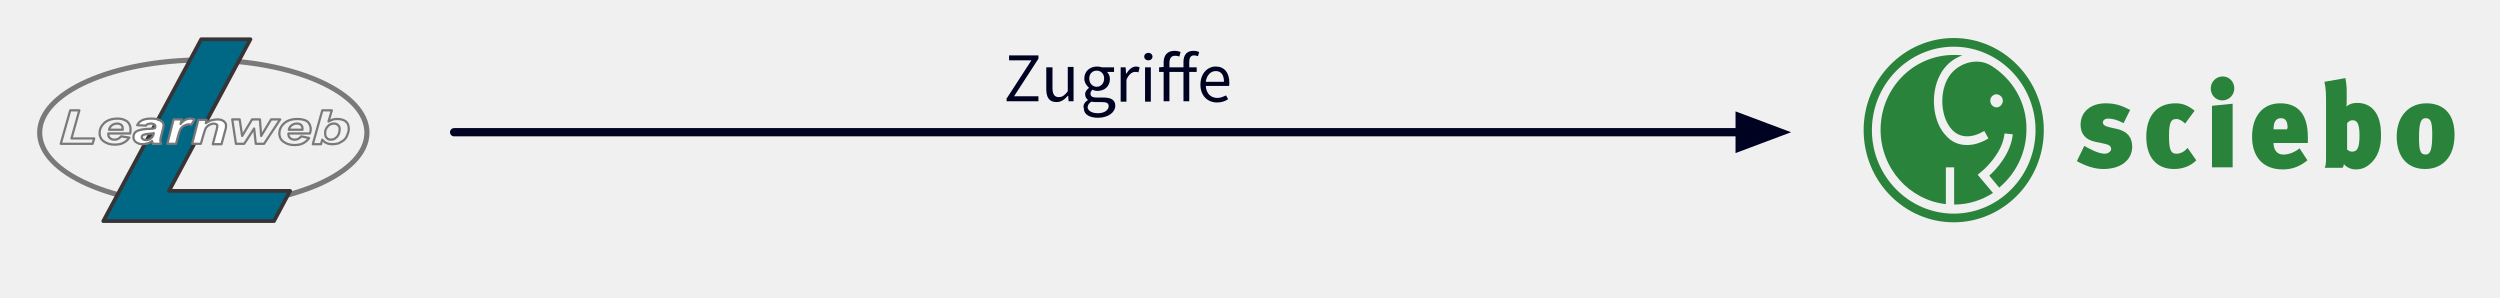
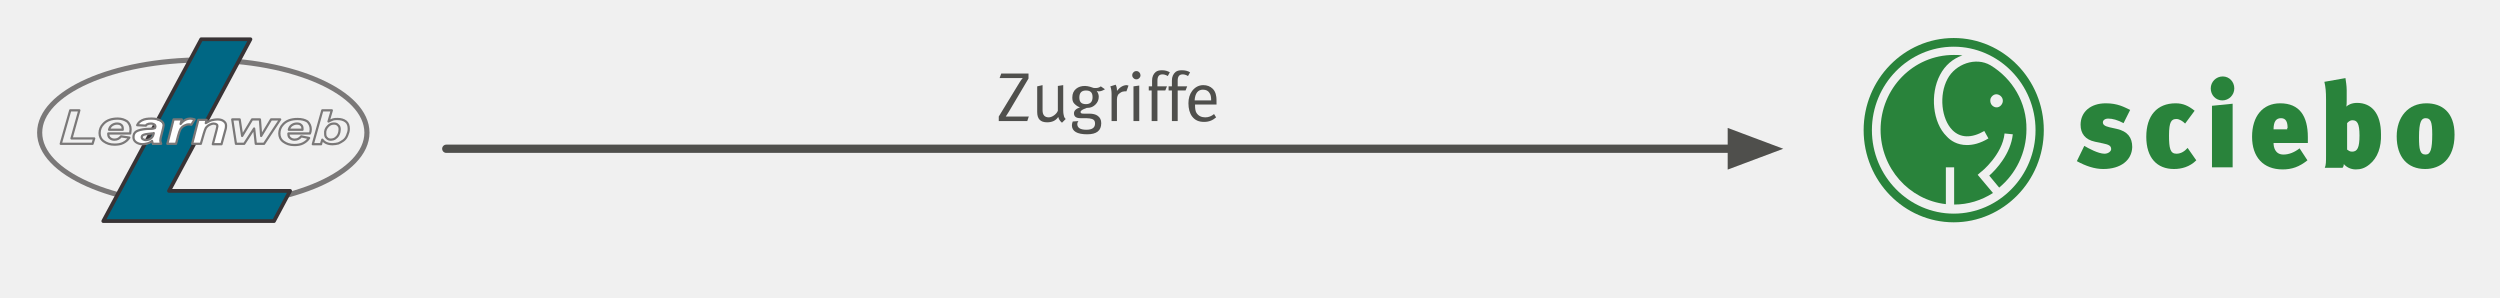
<svg xmlns="http://www.w3.org/2000/svg" xmlns:xlink="http://www.w3.org/1999/xlink" version="1.1" id="Ebene_1" x="0px" y="0px" viewBox="0 0 605 72" style="enable-background:new 0 0 605 72;" xml:space="preserve">
  <style type="text/css">
- 	.st0{fill:#000222;}
- 	.st1{fill:none;stroke:#000222;stroke-width:2;stroke-linecap:round;stroke-linejoin:round;stroke-miterlimit:10;}
- 	.st2{fill:none;stroke:#000222;stroke-width:2;stroke-miterlimit:10;}
- 	.st3{clip-path:url(#SVGID_2_);}
- 	.st4{clip-path:url(#SVGID_4_);fill:none;stroke:#7A7878;stroke-width:1.242;stroke-linejoin:round;stroke-miterlimit:10;}
- 	.st5{clip-path:url(#SVGID_6_);}
- 	.st6{clip-path:url(#SVGID_8_);fill:#006784;}
- 	.st7{clip-path:url(#SVGID_10_);}
- 	.st8{clip-path:url(#SVGID_12_);fill:none;stroke:#383335;stroke-width:0.916;stroke-linejoin:round;stroke-miterlimit:10;}
- 	.st9{clip-path:url(#SVGID_12_);fill:#FFFFFF;}
- 	.st10{clip-path:url(#SVGID_14_);}
- 	.st11{clip-path:url(#SVGID_16_);fill:none;stroke:#7A7878;stroke-width:0.544;stroke-linejoin:round;stroke-miterlimit:10;}
- 	.st12{clip-path:url(#SVGID_18_);}
- 	.st13{clip-path:url(#SVGID_20_);fill:none;stroke:#7A7878;stroke-width:0.544;stroke-linejoin:round;stroke-miterlimit:10;}
- 	.st14{clip-path:url(#SVGID_22_);}
- 	.st15{clip-path:url(#SVGID_24_);fill:none;stroke:#7A7878;stroke-width:0.544;stroke-linejoin:round;stroke-miterlimit:10;}
- 	.st16{clip-path:url(#SVGID_26_);}
- 	.st17{clip-path:url(#SVGID_28_);fill:none;stroke:#7A7878;stroke-width:0.544;stroke-linejoin:round;stroke-miterlimit:10;}
- 	.st18{clip-path:url(#SVGID_30_);}
- 	.st19{clip-path:url(#SVGID_32_);}
- 	.st20{clip-path:url(#SVGID_34_);fill:#29833B;}
+ 	
+ 		.st0{clip-path:url(#SVGID_2_);fill:none;stroke:#4F4F4C;stroke-width:2;stroke-linecap:round;stroke-linejoin:round;stroke-miterlimit:10;}
+ 	.st1{clip-path:url(#SVGID_2_);fill:#4F4F4C;}
+ 	.st2{clip-path:url(#SVGID_2_);fill:none;stroke:#4F4F4C;stroke-width:2;stroke-miterlimit:10;}
+ 	.st3{clip-path:url(#SVGID_4_);}
+ 	.st4{clip-path:url(#SVGID_6_);fill:none;stroke:#7A7878;stroke-width:1.242;stroke-linejoin:round;stroke-miterlimit:10;}
+ 	.st5{clip-path:url(#SVGID_8_);}
+ 	.st6{clip-path:url(#SVGID_10_);fill:#006784;}
+ 	.st7{clip-path:url(#SVGID_12_);}
+ 	.st8{clip-path:url(#SVGID_14_);fill:none;stroke:#383335;stroke-width:0.916;stroke-linejoin:round;stroke-miterlimit:10;}
+ 	.st9{clip-path:url(#SVGID_14_);fill:#FFFFFF;}
+ 	.st10{clip-path:url(#SVGID_16_);}
+ 	.st11{clip-path:url(#SVGID_18_);fill:none;stroke:#7A7878;stroke-width:0.544;stroke-linejoin:round;stroke-miterlimit:10;}
+ 	.st12{clip-path:url(#SVGID_20_);}
+ 	.st13{clip-path:url(#SVGID_22_);fill:none;stroke:#7A7878;stroke-width:0.544;stroke-linejoin:round;stroke-miterlimit:10;}
+ 	.st14{clip-path:url(#SVGID_24_);}
+ 	.st15{clip-path:url(#SVGID_26_);fill:none;stroke:#7A7878;stroke-width:0.544;stroke-linejoin:round;stroke-miterlimit:10;}
+ 	.st16{clip-path:url(#SVGID_28_);}
+ 	.st17{clip-path:url(#SVGID_30_);fill:none;stroke:#7A7878;stroke-width:0.544;stroke-linejoin:round;stroke-miterlimit:10;}
+ 	.st18{clip-path:url(#SVGID_32_);}
+ 	.st19{clip-path:url(#SVGID_34_);fill:#29833B;}
+ 	.st20{clip-path:url(#SVGID_36_);}
+ 	.st21{fill:#4F4F4C;}
</style>
-   <g id="text">
-     <path class="st0" d="M243.7,23.7l5.9-9.1h-5.4v-1.2h7.1v0.8l-5.9,9.1h5.9v1.2h-7.7V23.7z" />
-     <path class="st0" d="M253.3,16.3h1.4v5c0,1.5,0.5,2.2,1.5,2.2c0.9,0,1.4-0.4,2.2-1.4v-5.9h1.4v8.3h-1.2l-0.1-1.3h-0.1   c-0.8,0.9-1.6,1.5-2.7,1.5c-1.8,0-2.5-1.1-2.5-3.2V16.3z" />
-     <path class="st0" d="M263.3,24.2L263.3,24.2c-0.4-0.3-0.7-0.8-0.7-1.4c0-0.7,0.5-1.2,0.9-1.5v-0.1c-0.5-0.4-1.1-1.2-1.1-2.2   c0-1.8,1.4-2.9,3.1-2.9c0.5,0,0.9,0.1,1.2,0.2h2.9v1.1h-1.7c0.4,0.4,0.7,1,0.7,1.7c0,1.8-1.3,2.9-3,2.9c-0.4,0-0.9-0.1-1.2-0.3   c-0.3,0.3-0.5,0.5-0.5,1c0,0.5,0.3,0.9,1.5,0.9h1.6c1.9,0,2.9,0.6,2.9,2c0,1.5-1.6,2.9-4.2,2.9c-2,0-3.4-0.8-3.4-2.2   C262,25.4,262.5,24.7,263.3,24.2z M265.7,27.4c1.6,0,2.6-0.8,2.6-1.7c0-0.8-0.6-1-1.7-1h-1.4c-0.3,0-0.7,0-1.1-0.1   c-0.6,0.4-0.9,0.9-0.9,1.4C263.3,26.8,264.2,27.4,265.7,27.4z M267.2,19c0-1.2-0.8-1.9-1.8-1.9s-1.8,0.7-1.8,1.9s0.8,2,1.8,2   C266.4,21,267.2,20.2,267.2,19z" />
-     <path class="st0" d="M271.2,16.3h1.2l0.1,1.5h0.1c0.6-1,1.4-1.7,2.3-1.7c0.4,0,0.6,0.1,0.9,0.2l-0.3,1.2c-0.3-0.1-0.5-0.1-0.8-0.1   c-0.7,0-1.5,0.5-2.1,1.9v5.3h-1.4V16.3z" />
-     <path class="st0" d="M276.9,13.7c0-0.5,0.4-0.9,1-0.9s1,0.4,1,0.9c0,0.5-0.4,0.9-1,0.9S276.9,14.2,276.9,13.7z M277.1,16.3h1.4v8.3   h-1.4V16.3z" />
-     <path class="st0" d="M289.9,13.6c-0.3-0.1-0.6-0.2-0.9-0.2c-0.8,0-1.2,0.5-1.2,1.6v1.3h1.8v1.1h-1.8v7.1h-1.4v-7.1H283v7.1h-1.4   v-7.1h-1.1v-1.1l1.1-0.1v-1.1c0-1.7,0.9-2.8,2.6-2.8c0.5,0,1.1,0.1,1.5,0.3l-0.3,1.1c-0.4-0.2-0.7-0.2-1.1-0.2   c-0.8,0-1.3,0.6-1.3,1.7v1.1h3.4v-1.3c0-1.7,0.8-2.7,2.4-2.7c0.5,0,1,0.1,1.4,0.3L289.9,13.6z" />
-     <path class="st0" d="M294.2,16.1c2.1,0,3.3,1.5,3.3,3.9c0,0.3,0,0.6-0.1,0.8h-5.6c0.1,1.8,1.2,2.9,2.8,2.9c0.8,0,1.4-0.3,2.1-0.6   l0.5,0.9c-0.7,0.5-1.6,0.8-2.7,0.8c-2.2,0-4-1.6-4-4.3C290.5,17.7,292.3,16.1,294.2,16.1z M296.2,19.8c0-1.7-0.7-2.6-2-2.6   c-1.2,0-2.2,1-2.4,2.6H296.2z" />
-   </g>
-   <g id="pfeil">
-     <line class="st1" x1="109.9" y1="32" x2="421" y2="32" />
-     <polygon class="st0" points="430.6,32 421,28.4 421,35.6  " />
-     <polygon class="st2" points="430.6,32 421,28.4 421,35.6  " />
-   </g>
-   <g id="learnweb">
-     <g>
-       <defs>
-         <rect id="SVGID_1_" x="9" y="9" width="80.4" height="45" />
-       </defs>
-       <clipPath id="SVGID_2_">
-         <use xlink:href="#SVGID_1_" style="overflow:visible;" />
-       </clipPath>
-       <g class="st3">
-         <defs>
-           <rect id="SVGID_3_" x="9" y="9" width="80.4" height="45" />
-         </defs>
-         <clipPath id="SVGID_4_">
-           <use xlink:href="#SVGID_3_" style="overflow:visible;" />
-         </clipPath>
-         <ellipse class="st4" cx="49.2" cy="32.1" rx="39.6" ry="17.6" />
-       </g>
-     </g>
-     <g>
+   <g>
+     <defs>
+       <rect id="SVGID_1_" width="605" height="72" />
+     </defs>
+     <clipPath id="SVGID_2_">
+       <use xlink:href="#SVGID_1_" style="overflow:visible;" />
+     </clipPath>
+     <line class="st0" x1="108" y1="36" x2="419.1" y2="36" />
+     <polygon class="st1" points="428.7,36 419.1,32.4 419.1,39.6  " />
+     <polygon class="st2" points="428.7,36 419.1,32.4 419.1,39.6  " />
+   </g>
+   <g>
+     <defs>
+       <rect id="SVGID_3_" x="9" y="9" width="80.4" height="45" />
+     </defs>
+     <clipPath id="SVGID_4_">
+       <use xlink:href="#SVGID_3_" style="overflow:visible;" />
+     </clipPath>
+     <g class="st3">
      <defs>
        <rect id="SVGID_5_" x="9" y="9" width="80.4" height="45" />
      </defs>
      <clipPath id="SVGID_6_">
        <use xlink:href="#SVGID_5_" style="overflow:visible;" />
      </clipPath>
-       <g class="st5">
-         <defs>
-           <rect id="SVGID_7_" x="9" y="9" width="80.4" height="45" />
-         </defs>
-         <clipPath id="SVGID_8_">
-           <use xlink:href="#SVGID_7_" style="overflow:visible;" />
-         </clipPath>
-         <polygon class="st6" points="25.1,53.5 48.7,9.5 60.6,9.5 40.9,46.2 70.2,46.2 66.3,53.5    " />
-       </g>
-     </g>
-     <g>
+       <ellipse class="st4" cx="49.2" cy="32.1" rx="39.6" ry="17.6" />
+     </g>
+   </g>
+   <g>
+     <defs>
+       <rect id="SVGID_7_" x="9" y="9" width="80.4" height="45" />
+     </defs>
+     <clipPath id="SVGID_8_">
+       <use xlink:href="#SVGID_7_" style="overflow:visible;" />
+     </clipPath>
+     <g class="st5">
      <defs>
        <rect id="SVGID_9_" x="9" y="9" width="80.4" height="45" />
      </defs>
      <clipPath id="SVGID_10_">
        <use xlink:href="#SVGID_9_" style="overflow:visible;" />
      </clipPath>
-       <g class="st7">
-         <defs>
-           <rect id="SVGID_11_" x="9" y="9" width="80.4" height="45" />
-         </defs>
-         <clipPath id="SVGID_12_">
-           <use xlink:href="#SVGID_11_" style="overflow:visible;" />
-         </clipPath>
-         <polygon class="st8" points="66.3,53.5 70.2,46.2 40.9,46.2 60.6,9.5 48.7,9.5 25,53.5    " />
-         <path class="st9" d="M37.2,32.1c-0.1,0-0.3,0.1-0.5,0.1c-1.1,0.1-1.8,0.2-2.1,0.4c-0.2,0.1-0.3,0.3-0.3,0.5     c0,0.2,0.1,0.3,0.3,0.5c0.2,0.1,0.4,0.2,0.7,0.2c0.3,0,0.6-0.1,0.9-0.2c0.3-0.1,0.5-0.3,0.6-0.5c0.1-0.2,0.3-0.5,0.4-0.9     L37.2,32.1z M35.2,30.6l-2.1-0.1c0.2-0.5,0.6-0.9,1.2-1.2c0.6-0.3,1.4-0.4,2.3-0.4c1,0,1.7,0.2,2.2,0.5c0.5,0.3,0.7,0.7,0.7,1.1     c0,0.2,0,0.4-0.1,0.6c0,0.2-0.2,0.7-0.4,1.6c-0.2,0.7-0.3,1.2-0.3,1.5c0,0.3,0.1,0.5,0.2,0.8h-2c-0.1-0.2-0.1-0.4-0.2-0.7     c-0.3,0.3-0.7,0.5-1.1,0.6c-0.4,0.1-0.8,0.2-1.2,0.2c-0.6,0-1.2-0.2-1.6-0.5c-0.4-0.3-0.6-0.7-0.6-1.2c0-0.6,0.2-1,0.7-1.4     c0.5-0.3,1.3-0.5,2.5-0.6c1-0.1,1.7-0.1,2-0.2c0.1-0.2,0.1-0.4,0.1-0.5c0-0.2-0.1-0.3-0.3-0.4c-0.2-0.1-0.5-0.2-0.8-0.2     c-0.4,0-0.7,0.1-0.9,0.2C35.4,30.2,35.3,30.4,35.2,30.6" />
-         <path class="st9" d="M42.1,28.9h2L43.8,30c0.7-0.9,1.5-1.3,2.4-1.3c0.3,0,0.6,0.1,1,0.2l-0.8,1.3c-0.2-0.1-0.4-0.1-0.6-0.1     c-0.4,0-0.7,0.1-1.1,0.3c-0.4,0.2-0.7,0.5-0.9,0.8c-0.2,0.4-0.4,0.9-0.6,1.7l-0.5,1.9h-2.1L42.1,28.9z" />
-         <path class="st9" d="M48.1,28.9h2l-0.2,0.8c0.5-0.3,1-0.6,1.4-0.7c0.4-0.1,0.9-0.2,1.4-0.2c0.6,0,1.1,0.1,1.5,0.4     c0.4,0.3,0.6,0.7,0.6,1.1c0,0.2-0.1,0.6-0.2,1.2l-0.9,3.4h-2.1l0.9-3.4c0.1-0.5,0.2-0.8,0.2-0.9c0-0.2-0.1-0.4-0.2-0.5     c-0.2-0.1-0.4-0.2-0.7-0.2c-0.3,0-0.7,0.1-1,0.3c-0.4,0.2-0.7,0.5-0.9,0.8c-0.2,0.2-0.3,0.7-0.5,1.4l-0.7,2.4h-2.1L48.1,28.9z" />
-       </g>
-     </g>
-     <g>
+       <polygon class="st6" points="25.1,53.5 48.7,9.5 60.6,9.5 40.9,46.2 70.2,46.2 66.3,53.5   " />
+     </g>
+   </g>
+   <g>
+     <defs>
+       <rect id="SVGID_11_" x="9" y="9" width="80.4" height="45" />
+     </defs>
+     <clipPath id="SVGID_12_">
+       <use xlink:href="#SVGID_11_" style="overflow:visible;" />
+     </clipPath>
+     <g class="st7">
      <defs>
        <rect id="SVGID_13_" x="9" y="9" width="80.4" height="45" />
      </defs>
      <clipPath id="SVGID_14_">
        <use xlink:href="#SVGID_13_" style="overflow:visible;" />
      </clipPath>
-       <g class="st10">
-         <defs>
-           <rect id="SVGID_15_" x="9" y="9" width="80.4" height="45" />
-         </defs>
-         <clipPath id="SVGID_16_">
-           <use xlink:href="#SVGID_15_" style="overflow:visible;" />
-         </clipPath>
-         <polygon class="st11" points="22.4,34.8 22.8,33.5 17.3,33.5 19.2,26.7 17,26.7 14.7,34.8    " />
-       </g>
-     </g>
-     <g>
+       <polygon class="st8" points="66.3,53.5 70.2,46.2 40.9,46.2 60.6,9.5 48.7,9.5 25,53.5   " />
+       <path class="st9" d="M37.2,32.1c-0.1,0-0.3,0.1-0.5,0.1c-1.1,0.1-1.8,0.2-2.1,0.4c-0.2,0.1-0.3,0.3-0.3,0.5c0,0.2,0.1,0.3,0.3,0.5    c0.2,0.1,0.4,0.2,0.7,0.2c0.3,0,0.6-0.1,0.9-0.2c0.3-0.1,0.5-0.3,0.6-0.5c0.1-0.2,0.3-0.5,0.4-0.9L37.2,32.1z M35.2,30.6l-2.1-0.1    c0.2-0.5,0.6-0.9,1.2-1.2c0.6-0.3,1.4-0.4,2.3-0.4c1,0,1.7,0.2,2.2,0.5c0.5,0.3,0.7,0.7,0.7,1.1c0,0.2,0,0.4-0.1,0.6    c0,0.2-0.2,0.7-0.4,1.6c-0.2,0.7-0.3,1.2-0.3,1.5c0,0.3,0.1,0.5,0.2,0.8h-2c-0.1-0.2-0.1-0.4-0.2-0.7c-0.3,0.3-0.7,0.5-1.1,0.6    c-0.4,0.1-0.8,0.2-1.2,0.2c-0.6,0-1.2-0.2-1.6-0.5c-0.4-0.3-0.6-0.7-0.6-1.2c0-0.6,0.2-1,0.7-1.4c0.5-0.3,1.3-0.5,2.5-0.6    c1-0.1,1.7-0.1,2-0.2c0.1-0.2,0.1-0.4,0.1-0.5c0-0.2-0.1-0.3-0.3-0.4c-0.2-0.1-0.5-0.2-0.8-0.2c-0.4,0-0.7,0.1-0.9,0.2    C35.4,30.2,35.3,30.4,35.2,30.6" />
+       <path class="st9" d="M42.1,28.9h2L43.8,30c0.7-0.9,1.5-1.3,2.4-1.3c0.3,0,0.6,0.1,1,0.2l-0.8,1.3c-0.2-0.1-0.4-0.1-0.6-0.1    c-0.4,0-0.7,0.1-1.1,0.3c-0.4,0.2-0.7,0.5-0.9,0.8c-0.2,0.4-0.4,0.9-0.6,1.7l-0.5,1.9h-2.1L42.1,28.9z" />
+       <path class="st9" d="M48.1,28.9h2l-0.2,0.8c0.5-0.3,1-0.6,1.4-0.7c0.4-0.1,0.9-0.2,1.4-0.2c0.6,0,1.1,0.1,1.5,0.4    c0.4,0.3,0.6,0.7,0.6,1.1c0,0.2-0.1,0.6-0.2,1.2l-0.9,3.4h-2.1l0.9-3.4c0.1-0.5,0.2-0.8,0.2-0.9c0-0.2-0.1-0.4-0.2-0.5    c-0.2-0.1-0.4-0.2-0.7-0.2c-0.3,0-0.7,0.1-1,0.3c-0.4,0.2-0.7,0.5-0.9,0.8c-0.2,0.2-0.3,0.7-0.5,1.4l-0.7,2.4h-2.1L48.1,28.9z" />
+     </g>
+   </g>
+   <g>
+     <defs>
+       <rect id="SVGID_15_" x="9" y="9" width="80.4" height="45" />
+     </defs>
+     <clipPath id="SVGID_16_">
+       <use xlink:href="#SVGID_15_" style="overflow:visible;" />
+     </clipPath>
+     <g class="st10">
      <defs>
        <rect id="SVGID_17_" x="9" y="9" width="80.4" height="45" />
      </defs>
      <clipPath id="SVGID_18_">
        <use xlink:href="#SVGID_17_" style="overflow:visible;" />
      </clipPath>
-       <g class="st12">
-         <defs>
-           <rect id="SVGID_19_" x="9" y="9" width="80.4" height="45" />
-         </defs>
-         <clipPath id="SVGID_20_">
-           <use xlink:href="#SVGID_19_" style="overflow:visible;" />
-         </clipPath>
-         <path class="st13" d="M26.4,31.4c0.1-0.5,0.4-0.9,0.7-1.1c0.3-0.2,0.7-0.4,1.2-0.4c0.4,0,0.8,0.1,1,0.3c0.3,0.2,0.4,0.5,0.4,1     c0,0,0,0.1,0,0.2H26.4z M31.6,31.3c0-0.8-0.3-1.4-0.8-1.9c-0.6-0.4-1.3-0.7-2.3-0.7c-1.5,0-2.7,0.4-3.5,1.3     c-0.6,0.6-0.9,1.4-0.9,2.2c0,0.8,0.3,1.5,1,2c0.7,0.5,1.5,0.8,2.6,0.8c0.8,0,1.5-0.1,2.1-0.4c0.6-0.3,1.1-0.7,1.5-1.3L29.3,33     c-0.4,0.5-0.9,0.8-1.6,0.8c-0.4,0-0.8-0.1-1.1-0.4c-0.3-0.2-0.4-0.6-0.4-1c0,0,0-0.1,0-0.1h5.3C31.5,32.1,31.6,31.7,31.6,31.3z" />
-         <path class="st13" d="M37.2,32.3c-0.1,0.4-0.2,0.7-0.4,0.9c-0.1,0.2-0.4,0.3-0.6,0.5c-0.3,0.1-0.6,0.2-0.9,0.2     c-0.3,0-0.5-0.1-0.7-0.2c-0.2-0.1-0.3-0.3-0.3-0.5c0-0.2,0.1-0.4,0.3-0.5c0.3-0.2,1-0.3,2.1-0.4c0.2,0,0.4,0,0.5-0.1L37.2,32.3z      M35.6,30.1c0.2-0.1,0.5-0.2,0.9-0.2c0.4,0,0.6,0.1,0.8,0.2c0.2,0.1,0.3,0.3,0.3,0.4c0,0.1,0,0.3-0.1,0.5c-0.3,0.1-1,0.2-2,0.2     c-1.2,0.1-2,0.3-2.5,0.6c-0.5,0.3-0.7,0.8-0.7,1.4c0,0.5,0.2,0.9,0.6,1.2c0.4,0.3,1,0.5,1.6,0.5c0.4,0,0.8-0.1,1.2-0.2     c0.4-0.1,0.8-0.3,1.1-0.6c0,0.2,0.1,0.5,0.2,0.7H39c-0.1-0.3-0.2-0.6-0.2-0.8c0-0.3,0.1-0.8,0.3-1.5c0.2-0.9,0.4-1.4,0.4-1.6     s0.1-0.4,0.1-0.6c0-0.4-0.2-0.8-0.7-1.1c-0.5-0.3-1.2-0.5-2.2-0.5c-1,0-1.7,0.1-2.3,0.4c-0.6,0.3-1,0.7-1.2,1.2l2.1,0.1     C35.3,30.4,35.4,30.2,35.6,30.1z" />
-         <path class="st13" d="M40.5,34.8h2.1l0.5-1.9c0.2-0.8,0.4-1.3,0.6-1.7c0.2-0.3,0.5-0.6,0.9-0.8c0.4-0.2,0.7-0.3,1.1-0.3     c0.2,0,0.4,0,0.6,0.1l0.8-1.3c-0.3-0.1-0.7-0.2-1-0.2c-0.9,0-1.7,0.4-2.4,1.3l0.3-1.1h-2L40.5,34.8z" />
-         <path class="st13" d="M46.5,34.8h2.1l0.7-2.4c0.2-0.7,0.4-1.2,0.5-1.4c0.2-0.3,0.5-0.6,0.9-0.8s0.7-0.3,1-0.3     c0.3,0,0.5,0.1,0.7,0.2c0.2,0.1,0.2,0.3,0.2,0.5c0,0.1-0.1,0.4-0.2,0.9l-0.9,3.4h2.1l0.9-3.3c0.2-0.6,0.2-1,0.2-1.2     c0-0.5-0.2-0.8-0.6-1.1c-0.4-0.3-0.9-0.4-1.5-0.4c-0.5,0-0.9,0.1-1.4,0.2c-0.4,0.1-0.9,0.4-1.4,0.7l0.2-0.8h-2L46.5,34.8z" />
-       </g>
-     </g>
-     <g>
+       <polygon class="st11" points="22.4,34.8 22.8,33.5 17.3,33.5 19.2,26.7 17,26.7 14.7,34.8   " />
+     </g>
+   </g>
+   <g>
+     <defs>
+       <rect id="SVGID_19_" x="9" y="9" width="80.4" height="45" />
+     </defs>
+     <clipPath id="SVGID_20_">
+       <use xlink:href="#SVGID_19_" style="overflow:visible;" />
+     </clipPath>
+     <g class="st12">
      <defs>
        <rect id="SVGID_21_" x="9" y="9" width="80.4" height="45" />
      </defs>
      <clipPath id="SVGID_22_">
        <use xlink:href="#SVGID_21_" style="overflow:visible;" />
      </clipPath>
-       <g class="st14">
-         <defs>
-           <rect id="SVGID_23_" x="9" y="9" width="80.4" height="45" />
-         </defs>
-         <clipPath id="SVGID_24_">
-           <use xlink:href="#SVGID_23_" style="overflow:visible;" />
-         </clipPath>
-         <polygon class="st15" points="67.8,28.9 65.6,28.9 63.2,32.9 62.9,28.9 61,28.9 58.6,32.9 58,28.9 56.2,28.9 57.1,34.8      59.1,34.8 61.5,31.1 61.9,34.8 63.9,34.8    " />
-       </g>
-     </g>
-     <g>
+       <path class="st13" d="M26.4,31.4c0.1-0.5,0.4-0.9,0.7-1.1c0.3-0.2,0.7-0.4,1.2-0.4c0.4,0,0.8,0.1,1,0.3c0.3,0.2,0.4,0.5,0.4,1    c0,0,0,0.1,0,0.2H26.4z M31.6,31.3c0-0.8-0.3-1.4-0.8-1.9c-0.6-0.4-1.3-0.7-2.3-0.7c-1.5,0-2.7,0.4-3.5,1.3    c-0.6,0.6-0.9,1.4-0.9,2.2c0,0.8,0.3,1.5,1,2c0.7,0.5,1.5,0.8,2.6,0.8c0.8,0,1.5-0.1,2.1-0.4c0.6-0.3,1.1-0.7,1.5-1.3L29.3,33    c-0.4,0.5-0.9,0.8-1.6,0.8c-0.4,0-0.8-0.1-1.1-0.4c-0.3-0.2-0.4-0.6-0.4-1c0,0,0-0.1,0-0.1h5.3C31.5,32.1,31.6,31.7,31.6,31.3z" />
+       <path class="st13" d="M37.2,32.3c-0.1,0.4-0.2,0.7-0.4,0.9c-0.1,0.2-0.4,0.3-0.6,0.5c-0.3,0.1-0.6,0.2-0.9,0.2    c-0.3,0-0.5-0.1-0.7-0.2c-0.2-0.1-0.3-0.3-0.3-0.5c0-0.2,0.1-0.4,0.3-0.5c0.3-0.2,1-0.3,2.1-0.4c0.2,0,0.4,0,0.5-0.1L37.2,32.3z     M35.6,30.1c0.2-0.1,0.5-0.2,0.9-0.2c0.4,0,0.6,0.1,0.8,0.2c0.2,0.1,0.3,0.3,0.3,0.4c0,0.1,0,0.3-0.1,0.5c-0.3,0.1-1,0.2-2,0.2    c-1.2,0.1-2,0.3-2.5,0.6c-0.5,0.3-0.7,0.8-0.7,1.4c0,0.5,0.2,0.9,0.6,1.2c0.4,0.3,1,0.5,1.6,0.5c0.4,0,0.8-0.1,1.2-0.2    c0.4-0.1,0.8-0.3,1.1-0.6c0,0.2,0.1,0.5,0.2,0.7H39c-0.1-0.3-0.2-0.6-0.2-0.8c0-0.3,0.1-0.8,0.3-1.5c0.2-0.9,0.4-1.4,0.4-1.6    s0.1-0.4,0.1-0.6c0-0.4-0.2-0.8-0.7-1.1c-0.5-0.3-1.2-0.5-2.2-0.5c-1,0-1.7,0.1-2.3,0.4c-0.6,0.3-1,0.7-1.2,1.2l2.1,0.1    C35.3,30.4,35.4,30.2,35.6,30.1z" />
+       <path class="st13" d="M40.5,34.8h2.1l0.5-1.9c0.2-0.8,0.4-1.3,0.6-1.7c0.2-0.3,0.5-0.6,0.9-0.8c0.4-0.2,0.7-0.3,1.1-0.3    c0.2,0,0.4,0,0.6,0.1l0.8-1.3c-0.3-0.1-0.7-0.2-1-0.2c-0.9,0-1.7,0.4-2.4,1.3l0.3-1.1h-2L40.5,34.8z" />
+       <path class="st13" d="M46.5,34.8h2.1l0.7-2.4c0.2-0.7,0.4-1.2,0.5-1.4c0.2-0.3,0.5-0.6,0.9-0.8s0.7-0.3,1-0.3    c0.3,0,0.5,0.1,0.7,0.2c0.2,0.1,0.2,0.3,0.2,0.5c0,0.1-0.1,0.4-0.2,0.9l-0.9,3.4h2.1l0.9-3.3c0.2-0.6,0.2-1,0.2-1.2    c0-0.5-0.2-0.8-0.6-1.1c-0.4-0.3-0.9-0.4-1.5-0.4c-0.5,0-0.9,0.1-1.4,0.2c-0.4,0.1-0.9,0.4-1.4,0.7l0.2-0.8h-2L46.5,34.8z" />
+     </g>
+   </g>
+   <g>
+     <defs>
+       <rect id="SVGID_23_" x="9" y="9" width="80.4" height="45" />
+     </defs>
+     <clipPath id="SVGID_24_">
+       <use xlink:href="#SVGID_23_" style="overflow:visible;" />
+     </clipPath>
+     <g class="st14">
      <defs>
        <rect id="SVGID_25_" x="9" y="9" width="80.4" height="45" />
      </defs>
      <clipPath id="SVGID_26_">
        <use xlink:href="#SVGID_25_" style="overflow:visible;" />
      </clipPath>
-       <g class="st16">
-         <defs>
-           <rect id="SVGID_27_" x="9" y="9" width="80.4" height="45" />
-         </defs>
-         <clipPath id="SVGID_28_">
-           <use xlink:href="#SVGID_27_" style="overflow:visible;" />
-         </clipPath>
-         <path class="st17" d="M69.9,31.4c0.1-0.5,0.4-0.9,0.7-1.1c0.3-0.2,0.7-0.4,1.2-0.4s0.8,0.1,1,0.3c0.3,0.2,0.4,0.5,0.4,1     c0,0,0,0.1,0,0.2H69.9z M75.2,31.3c0-0.8-0.3-1.4-0.8-1.9C73.8,29,73,28.8,72,28.8c-1.5,0-2.7,0.4-3.5,1.3     c-0.6,0.6-0.9,1.4-0.9,2.2c0,0.8,0.3,1.5,1,2c0.7,0.5,1.5,0.8,2.6,0.8c0.8,0,1.5-0.1,2.1-0.4c0.6-0.3,1.1-0.7,1.5-1.3L72.9,33     c-0.4,0.5-0.9,0.8-1.6,0.8c-0.4,0-0.8-0.1-1.1-0.4c-0.3-0.2-0.4-0.6-0.4-1c0,0,0-0.1,0-0.1H75C75.1,32.1,75.2,31.7,75.2,31.3z" />
-         <path class="st17" d="M79.4,30.5c0.4-0.4,0.8-0.6,1.4-0.6c0.4,0,0.8,0.1,1,0.4c0.3,0.2,0.4,0.6,0.4,1c0,0.4-0.1,0.9-0.3,1.3     c-0.2,0.4-0.5,0.7-0.8,0.9c-0.3,0.2-0.7,0.3-1,0.3c-0.4,0-0.8-0.1-1-0.4c-0.3-0.2-0.4-0.6-0.4-1C78.6,31.6,78.9,31,79.4,30.5z      M77.7,34.8l0.3-1c0.5,0.7,1.3,1.1,2.5,1.1c0.5,0,0.9-0.1,1.4-0.2c0.4-0.2,0.8-0.4,1.2-0.7c0.4-0.3,0.7-0.7,0.9-1.2     c0.2-0.5,0.4-1,0.4-1.6c0-0.8-0.2-1.4-0.7-1.8c-0.5-0.4-1.2-0.6-2-0.6c-0.4,0-0.8,0-1.1,0.1c-0.3,0.1-0.7,0.3-1.1,0.5l0.8-2.7H78     l-2.3,8.2H77.7z" />
-       </g>
-     </g>
-   </g>
-   <g id="sciebo">
-     <defs>
-       <rect id="SVGID_29_" x="451" y="9" width="143" height="45" />
-     </defs>
-     <clipPath id="SVGID_30_">
-       <use xlink:href="#SVGID_29_" style="overflow:visible;" />
+       <polygon class="st15" points="67.8,28.9 65.6,28.9 63.2,32.9 62.9,28.9 61,28.9 58.6,32.9 58,28.9 56.2,28.9 57.1,34.8 59.1,34.8     61.5,31.1 61.9,34.8 63.9,34.8   " />
+     </g>
+   </g>
+   <g>
+     <defs>
+       <rect id="SVGID_27_" x="9" y="9" width="80.4" height="45" />
+     </defs>
+     <clipPath id="SVGID_28_">
+       <use xlink:href="#SVGID_27_" style="overflow:visible;" />
+     </clipPath>
+     <g class="st16">
+       <defs>
+         <rect id="SVGID_29_" x="9" y="9" width="80.4" height="45" />
+       </defs>
+       <clipPath id="SVGID_30_">
+         <use xlink:href="#SVGID_29_" style="overflow:visible;" />
+       </clipPath>
+       <path class="st17" d="M69.9,31.4c0.1-0.5,0.4-0.9,0.7-1.1c0.3-0.2,0.7-0.4,1.2-0.4s0.8,0.1,1,0.3c0.3,0.2,0.4,0.5,0.4,1    c0,0,0,0.1,0,0.2H69.9z M75.2,31.3c0-0.8-0.3-1.4-0.8-1.9C73.8,29,73,28.8,72,28.8c-1.5,0-2.7,0.4-3.5,1.3    c-0.6,0.6-0.9,1.4-0.9,2.2c0,0.8,0.3,1.5,1,2c0.7,0.5,1.5,0.8,2.6,0.8c0.8,0,1.5-0.1,2.1-0.4c0.6-0.3,1.1-0.7,1.5-1.3L72.9,33    c-0.4,0.5-0.9,0.8-1.6,0.8c-0.4,0-0.8-0.1-1.1-0.4c-0.3-0.2-0.4-0.6-0.4-1c0,0,0-0.1,0-0.1H75C75.1,32.1,75.2,31.7,75.2,31.3z" />
+       <path class="st17" d="M79.4,30.5c0.4-0.4,0.8-0.6,1.4-0.6c0.4,0,0.8,0.1,1,0.4c0.3,0.2,0.4,0.6,0.4,1c0,0.4-0.1,0.9-0.3,1.3    c-0.2,0.4-0.5,0.7-0.8,0.9c-0.3,0.2-0.7,0.3-1,0.3c-0.4,0-0.8-0.1-1-0.4c-0.3-0.2-0.4-0.6-0.4-1C78.6,31.6,78.9,31,79.4,30.5z     M77.7,34.8l0.3-1c0.5,0.7,1.3,1.1,2.5,1.1c0.5,0,0.9-0.1,1.4-0.2c0.4-0.2,0.8-0.4,1.2-0.7c0.4-0.3,0.7-0.7,0.9-1.2    c0.2-0.5,0.4-1,0.4-1.6c0-0.8-0.2-1.4-0.7-1.8c-0.5-0.4-1.2-0.6-2-0.6c-0.4,0-0.8,0-1.1,0.1c-0.3,0.1-0.7,0.3-1.1,0.5l0.8-2.7H78    l-2.3,8.2H77.7z" />
+     </g>
+   </g>
+   <g>
+     <defs>
+       <rect id="SVGID_31_" x="451" y="9" width="143" height="45" />
+     </defs>
+     <clipPath id="SVGID_32_">
+       <use xlink:href="#SVGID_31_" style="overflow:visible;" />
    </clipPath>
    <g class="st18">
      <defs>
-         <rect id="SVGID_31_" x="451" y="9.2" width="143" height="44.6" />
-       </defs>
-       <clipPath id="SVGID_32_">
-         <use xlink:href="#SVGID_31_" style="overflow:visible;" />
-       </clipPath>
-       <g class="st19">
-         <defs>
-           <rect id="SVGID_33_" x="451" y="9" width="143" height="45" />
-         </defs>
-         <clipPath id="SVGID_34_">
-           <use xlink:href="#SVGID_33_" style="overflow:visible;" />
-         </clipPath>
-         <path class="st20" d="M472.8,9.2c-12,0-21.8,10-21.8,22.3s9.8,22.3,21.8,22.3s21.8-10,21.8-22.3S484.8,9.2,472.8,9.2 M472.8,51.7     c-10.9,0-19.8-9.1-19.8-20.2c0-11.1,8.9-20.2,19.8-20.2s19.8,9.1,19.8,20.2C492.6,42.6,483.7,51.7,472.8,51.7" />
-         <path class="st20" d="M481.7,15.8c-3.6-2.1-8.5-0.3-10.4,3.3c-2.1,3.9-1.5,9.7,1.2,12.4c1.9,1.9,4.6,2,7.7,0.2l1,1.8     c-2,1.2-3.7,1.6-5.2,1.6c-2.4,0-4-1.1-4.9-2.1c-3.4-3.3-4.1-10.2-1.6-14.9c1.2-2.3,3.1-3.9,5.4-4.7c-0.7-0.1-1.4-0.1-2.1-0.1     c-9.8,0-17.7,8.1-17.7,18.1c0,9.3,6.9,17,15.8,18v-8.9h2v9c3.4,0,6.6-1,9.4-2.8l-3.7-4.4l0.8-0.7c0.1,0,5.2-4.2,5.7-9.3l2,0.2     c-0.5,4.7-4,8.5-5.7,10l2.4,2.9c4-3.3,6.6-8.4,6.6-14.1C490.5,24.8,487,19,481.7,15.8 M484.6,24.9c-0.3,0.8-1.1,1.3-1.9,1     c-0.8-0.3-1.2-1.1-1-2c0.3-0.8,1.1-1.3,1.9-1C484.4,23.2,484.9,24,484.6,24.9" />
-         <path class="st20" d="M509,40.9c-2.1,0-4.2-0.7-6.4-1.9l1.8-3.7c1,0.6,3.4,1.9,4.9,1.9c0.9,0,1.6-0.6,1.6-1.1     c0-0.8-0.5-1.1-2-1.4l-1.9-0.4c-2.4-0.5-3.5-2-3.5-4.1c0-3.1,2.4-5.2,6.1-5.2c2.9,0,4.4,0.9,5.9,1.6l-1.6,3.2     c-1.5-0.8-2.7-1.1-3.7-1.1c-0.8,0-1.3,0.4-1.3,0.9c0,0.5,0.3,0.9,1.6,1.2l1.8,0.4c2.6,0.6,3.7,2.1,3.7,4.4     C515.9,38.8,513.2,40.9,509,40.9" />
-         <path class="st20" d="M526.1,40.9c-4.1,0-6.7-2.7-6.7-7.8c0-5.1,2.6-8.1,7.1-8.1c1.8,0,3.1,0.6,4.6,1.8l-2.3,3.1     c-0.6-0.6-1.4-1.1-2.1-1.1c-1.2,0-1.8,0.6-1.8,4c0,3.1,0.3,4.4,1.8,4.4c1.1,0,2-0.6,2.7-1.4l2.1,3     C529.9,40.4,527.9,40.9,526.1,40.9" />
-         <path class="st20" d="M537.8,24.3c-1.6,0-2.8-1.3-2.8-2.9c0-1.6,1.3-2.9,2.9-2.9c1.6,0,2.8,1.3,2.8,2.9     C540.7,23,539.4,24.3,537.8,24.3 M535.3,40.6v-15l5-0.5v15.4H535.3z" />
-         <path class="st20" d="M550.2,34.6c0,0.9,0.3,2.8,2.4,2.8c1.3,0,2.6-0.5,3.9-1.5l1.9,2.9c-2,1.6-3.8,2.2-6,2.2     c-4.7,0-7.4-3-7.4-7.9c0-5,2.6-8.1,6.8-8.1c4.7,0,6.7,3.1,6.7,8.2v1.4L550.2,34.6L550.2,34.6z M553.6,31c0-1.5-0.4-2.4-1.6-2.4     c-1.1,0-1.8,0.7-1.8,2.7h3.3V31z" />
-         <path class="st20" d="M573.4,39.8c-1.1,0.9-2.1,1.2-3.3,1.2c-1.3,0-2.3-0.6-2.9-1.3c0,0.3-0.1,0.7-0.3,0.9h-4.3     c0.3-0.6,0.3-1.6,0.3-2.9V24c0-1.8-0.1-2.9-0.4-4.2l5.1-0.9c0.1,0.7,0.3,1.9,0.3,2.9v2.3c0,0.6,0,1.4-0.1,1.7     c0.4-0.4,1.3-0.9,2.6-0.9c3.5,0,5.8,2.5,5.8,7.6C576.3,35.6,575.4,38.2,573.4,39.8 M569.3,29.1c-0.7,0-1.1,0.5-1.3,0.7v6.4     c0.3,0.2,0.6,0.5,1.2,0.5c1.3,0,1.8-1,1.8-3.9C571,29.8,570.4,29.1,569.3,29.1" />
-         <path class="st20" d="M586.9,40.9c-4.3,0-6.9-2.9-6.9-7.9c0-4.7,2.8-8,7.2-8c3.7,0,6.8,2.1,6.8,7.6     C594,38.6,590.5,40.9,586.9,40.9 M587,28.6c-1,0-1.6,0.8-1.6,4.6c0,2.9,0.2,4.2,1.6,4.2c1.2,0,1.6-1.3,1.6-4.9     C588.6,29.4,588.2,28.6,587,28.6" />
-       </g>
+         <rect id="SVGID_33_" x="451" y="9.2" width="143" height="44.6" />
+       </defs>
+       <clipPath id="SVGID_34_">
+         <use xlink:href="#SVGID_33_" style="overflow:visible;" />
+       </clipPath>
+       <path class="st19" d="M472.8,9.2c-12,0-21.8,10-21.8,22.3s9.8,22.3,21.8,22.3s21.8-10,21.8-22.3S484.8,9.2,472.8,9.2 M472.8,51.7    c-10.9,0-19.8-9.1-19.8-20.2c0-11.1,8.9-20.2,19.8-20.2s19.8,9.1,19.8,20.2C492.6,42.6,483.7,51.7,472.8,51.7" />
+       <path class="st19" d="M481.7,15.8c-3.6-2.1-8.5-0.3-10.4,3.3c-2.1,3.9-1.5,9.7,1.2,12.4c1.9,1.9,4.6,2,7.7,0.2l1,1.8    c-2,1.2-3.7,1.6-5.2,1.6c-2.4,0-4-1.1-4.9-2.1c-3.4-3.3-4.1-10.2-1.6-14.9c1.2-2.3,3.1-3.9,5.4-4.7c-0.7-0.1-1.4-0.1-2.1-0.1    c-9.8,0-17.7,8.1-17.7,18.1c0,9.3,6.9,17,15.8,18v-8.9h2v9c3.4,0,6.6-1,9.4-2.8l-3.7-4.4l0.8-0.7c0.1,0,5.2-4.2,5.7-9.3l2,0.2    c-0.5,4.7-4,8.5-5.7,10l2.4,2.9c4-3.3,6.6-8.4,6.6-14.1C490.5,24.8,487,19,481.7,15.8 M484.6,24.9c-0.3,0.8-1.1,1.3-1.9,1    c-0.8-0.3-1.2-1.1-1-2c0.3-0.8,1.1-1.3,1.9-1C484.4,23.2,484.9,24,484.6,24.9" />
+       <path class="st19" d="M509,40.9c-2.1,0-4.2-0.7-6.4-1.9l1.8-3.7c1,0.6,3.4,1.9,4.9,1.9c0.9,0,1.6-0.6,1.6-1.1c0-0.8-0.5-1.1-2-1.4    l-1.9-0.4c-2.4-0.5-3.5-2-3.5-4.1c0-3.1,2.4-5.2,6.1-5.2c2.9,0,4.4,0.9,5.9,1.6l-1.6,3.2c-1.5-0.8-2.7-1.1-3.7-1.1    c-0.8,0-1.3,0.4-1.3,0.9c0,0.5,0.3,0.9,1.6,1.2l1.8,0.4c2.6,0.6,3.7,2.1,3.7,4.4C515.9,38.8,513.2,40.9,509,40.9" />
+       <path class="st19" d="M526.1,40.9c-4.1,0-6.7-2.7-6.7-7.8c0-5.1,2.6-8.1,7.1-8.1c1.8,0,3.1,0.6,4.6,1.8l-2.3,3.1    c-0.6-0.6-1.4-1.1-2.1-1.1c-1.2,0-1.8,0.6-1.8,4c0,3.1,0.3,4.4,1.8,4.4c1.1,0,2-0.6,2.7-1.4l2.1,3    C529.9,40.4,527.9,40.9,526.1,40.9" />
+       <path class="st19" d="M537.8,24.3c-1.6,0-2.8-1.3-2.8-2.9c0-1.6,1.3-2.9,2.9-2.9c1.6,0,2.8,1.3,2.8,2.9    C540.7,23,539.4,24.3,537.8,24.3 M535.3,40.6v-15l5-0.5v15.4H535.3z" />
+       <path class="st19" d="M550.2,34.6c0,0.9,0.3,2.8,2.4,2.8c1.3,0,2.6-0.5,3.9-1.5l1.9,2.9c-2,1.6-3.8,2.2-6,2.2    c-4.7,0-7.4-3-7.4-7.9c0-5,2.6-8.1,6.8-8.1c4.7,0,6.7,3.1,6.7,8.2v1.4L550.2,34.6L550.2,34.6z M553.6,31c0-1.5-0.4-2.4-1.6-2.4    c-1.1,0-1.8,0.7-1.8,2.7h3.3V31z" />
+       <path class="st19" d="M573.4,39.8c-1.1,0.9-2.1,1.2-3.3,1.2c-1.3,0-2.3-0.6-2.9-1.3c0,0.3-0.1,0.7-0.3,0.9h-4.3    c0.3-0.6,0.3-1.6,0.3-2.9V24c0-1.8-0.1-2.9-0.4-4.2l5.1-0.9c0.1,0.7,0.3,1.9,0.3,2.9v2.3c0,0.6,0,1.4-0.1,1.7    c0.4-0.4,1.3-0.9,2.6-0.9c3.5,0,5.8,2.5,5.8,7.6C576.3,35.6,575.4,38.2,573.4,39.8 M569.3,29.1c-0.7,0-1.1,0.5-1.3,0.7v6.4    c0.3,0.2,0.6,0.5,1.2,0.5c1.3,0,1.8-1,1.8-3.9C571,29.8,570.4,29.1,569.3,29.1" />
+       <path class="st19" d="M586.9,40.9c-4.3,0-6.9-2.9-6.9-7.9c0-4.7,2.8-8,7.2-8c3.7,0,6.8,2.1,6.8,7.6    C594,38.6,590.5,40.9,586.9,40.9 M587,28.6c-1,0-1.6,0.8-1.6,4.6c0,2.9,0.2,4.2,1.6,4.2c1.2,0,1.6-1.3,1.6-4.9    C588.6,29.4,588.2,28.6,587,28.6" />
+     </g>
+   </g>
+   <g>
+     <defs>
+       <rect id="SVGID_35_" width="605" height="72" />
+     </defs>
+     <clipPath id="SVGID_36_">
+       <use xlink:href="#SVGID_35_" style="overflow:visible;" />
+     </clipPath>
+     <g class="st20">
+       <path class="st21" d="M249,28.1l-0.4,1.2h-6.9v-1.1l5-8.2c0.3-0.5,0.6-0.9,0.8-1.1c-0.2,0-0.6,0-1.2,0h-4.4l0.4-1.1h6.6V19    l-4.8,8.1c-0.1,0.2-0.4,0.6-0.7,1.1c0.3,0,0.6,0,1,0H249z" />
+       <path class="st21" d="M257.9,28.8l-0.9,0.9c-0.5-0.4-0.8-0.9-0.9-1.4c-0.6,0.9-1.5,1.3-2.7,1.3c-1.6,0-2.4-0.8-2.4-2.5v-6.2    l1.3-0.3v6.1c0,1.1,0.5,1.7,1.5,1.7c0.4,0,0.9-0.2,1.3-0.5c0.4-0.3,0.7-0.6,0.9-1.1v-6l1.3-0.2v6c0,0.8,0.1,1.3,0.2,1.6    C257.6,28.5,257.7,28.6,257.9,28.8z" />
+       <path class="st21" d="M267.4,21.6c-0.5,0.3-1,0.5-1.4,0.5c-0.2,0-0.4,0-0.6-0.1c0.3,0.4,0.5,0.9,0.5,1.4c0,0.8-0.3,1.4-0.8,1.9    s-1.1,0.8-1.9,0.8h-0.2l-0.2,0.1c-0.9,0.3-1.3,0.6-1.3,0.9c0,0.3,0.2,0.4,0.7,0.4h1.4c0.9,0,1.6,0.2,2,0.5c0.6,0.4,0.9,1,0.9,1.8    c0,1.8-1.1,2.7-3.4,2.7c-2.4,0-3.7-0.7-3.7-2.2c0-0.3,0.1-0.6,0.2-0.9l1.4-0.1l-0.1,0.1c-0.1,0.2-0.2,0.4-0.2,0.6    c0,0.9,0.7,1.4,2.2,1.4c1.4,0,2.1-0.5,2.1-1.5c0-0.6-0.2-0.9-0.7-1.1c-0.3-0.1-0.8-0.2-1.4-0.2c-0.1,0-0.4,0-0.7,0    c-0.3,0-0.5,0-0.7,0c-1.1,0-1.6-0.4-1.6-1.2c0-0.6,0.5-1.1,1.4-1.4l0.1,0c-0.6-0.2-1-0.5-1.4-0.9c-0.4-0.4-0.5-0.9-0.5-1.5    c0-0.9,0.3-1.6,0.9-2.1c0.6-0.5,1.3-0.7,2.2-0.7c0.4,0,0.8,0.1,1.2,0.2l0.6,0.2c0.2,0.1,0.5,0.1,0.8,0.1c0.4,0,0.8-0.1,1.2-0.4    L267.4,21.6z M264.4,23.5c0-1.1-0.5-1.6-1.6-1.6c-1.1,0-1.6,0.6-1.6,1.7c0,1.1,0.5,1.6,1.6,1.6C263.9,25.2,264.4,24.6,264.4,23.5z    " />
+       <path class="st21" d="M273.1,20.7l-0.5,1.4c-0.1,0-0.3,0-0.4,0c-0.3,0-0.7,0.1-1,0.3c-0.3,0.2-0.6,0.4-0.7,0.7    c-0.1,0.2-0.2,0.5-0.2,0.9v5.3h-1.3v-6.5c0-0.8-0.1-1.4-0.3-1.9l1.3-0.4c0.2,0.4,0.3,0.8,0.3,1.3V22c0.7-0.9,1.5-1.4,2.4-1.4    C272.7,20.6,272.9,20.7,273.1,20.7z" />
+       <path class="st21" d="M276,18.2c0,0.3-0.1,0.5-0.3,0.7c-0.2,0.2-0.4,0.3-0.7,0.3c-0.3,0-0.5-0.1-0.7-0.3s-0.3-0.4-0.3-0.7    c0-0.3,0.1-0.5,0.3-0.7c0.2-0.2,0.4-0.3,0.7-0.3c0.3,0,0.5,0.1,0.7,0.3C275.9,17.7,276,18,276,18.2z M275.7,29.3h-1.4v-8.4    l1.4-0.2V29.3z" />
+       <path class="st21" d="M283.1,17.5l-0.5,0.9c-0.5-0.3-0.9-0.4-1.3-0.4c-0.8,0-1.2,0.5-1.2,1.5v1.4h2.3l-0.4,1h-1.9v7.4h-1.4v-7.4    H278v-1h0.8v-1.4c0-0.9,0.3-1.6,0.9-2.1c0.4-0.3,0.9-0.4,1.5-0.4C282,17,282.6,17.2,283.1,17.5z" />
+       <path class="st21" d="M288,17.5l-0.5,0.9c-0.5-0.3-0.9-0.4-1.3-0.4c-0.8,0-1.2,0.5-1.2,1.5v1.4h2.3l-0.4,1h-1.9v7.4h-1.4v-7.4    h-0.8v-1h0.8v-1.4c0-0.9,0.3-1.6,0.9-2.1c0.4-0.3,0.9-0.4,1.5-0.4C286.9,17,287.5,17.2,288,17.5z" />
+       <path class="st21" d="M294.5,25.3h-5.3v0.2c0,0.8,0.1,1.5,0.4,1.9c0.5,0.7,1.2,1,2.1,1c0.8,0,1.5-0.3,2.1-0.8l0.5,0.8    c-0.8,0.7-1.7,1.1-2.9,1.1c-1.3,0-2.2-0.4-2.9-1.3c-0.6-0.8-0.9-1.9-0.9-3.2c0-1.2,0.3-2.2,0.9-3c0.7-0.9,1.6-1.4,2.7-1.4    c0.9,0,1.7,0.3,2.3,0.9c0.4,0.4,0.7,1,0.8,1.7c0.1,0.4,0.1,1.1,0.1,1.9V25.3z M293.1,24.3c0-0.8-0.1-1.4-0.4-1.8    c-0.3-0.5-0.8-0.8-1.6-0.8c-1.2,0-1.9,0.9-2,2.6H293.1z" />
    </g>
  </g>
</svg>
